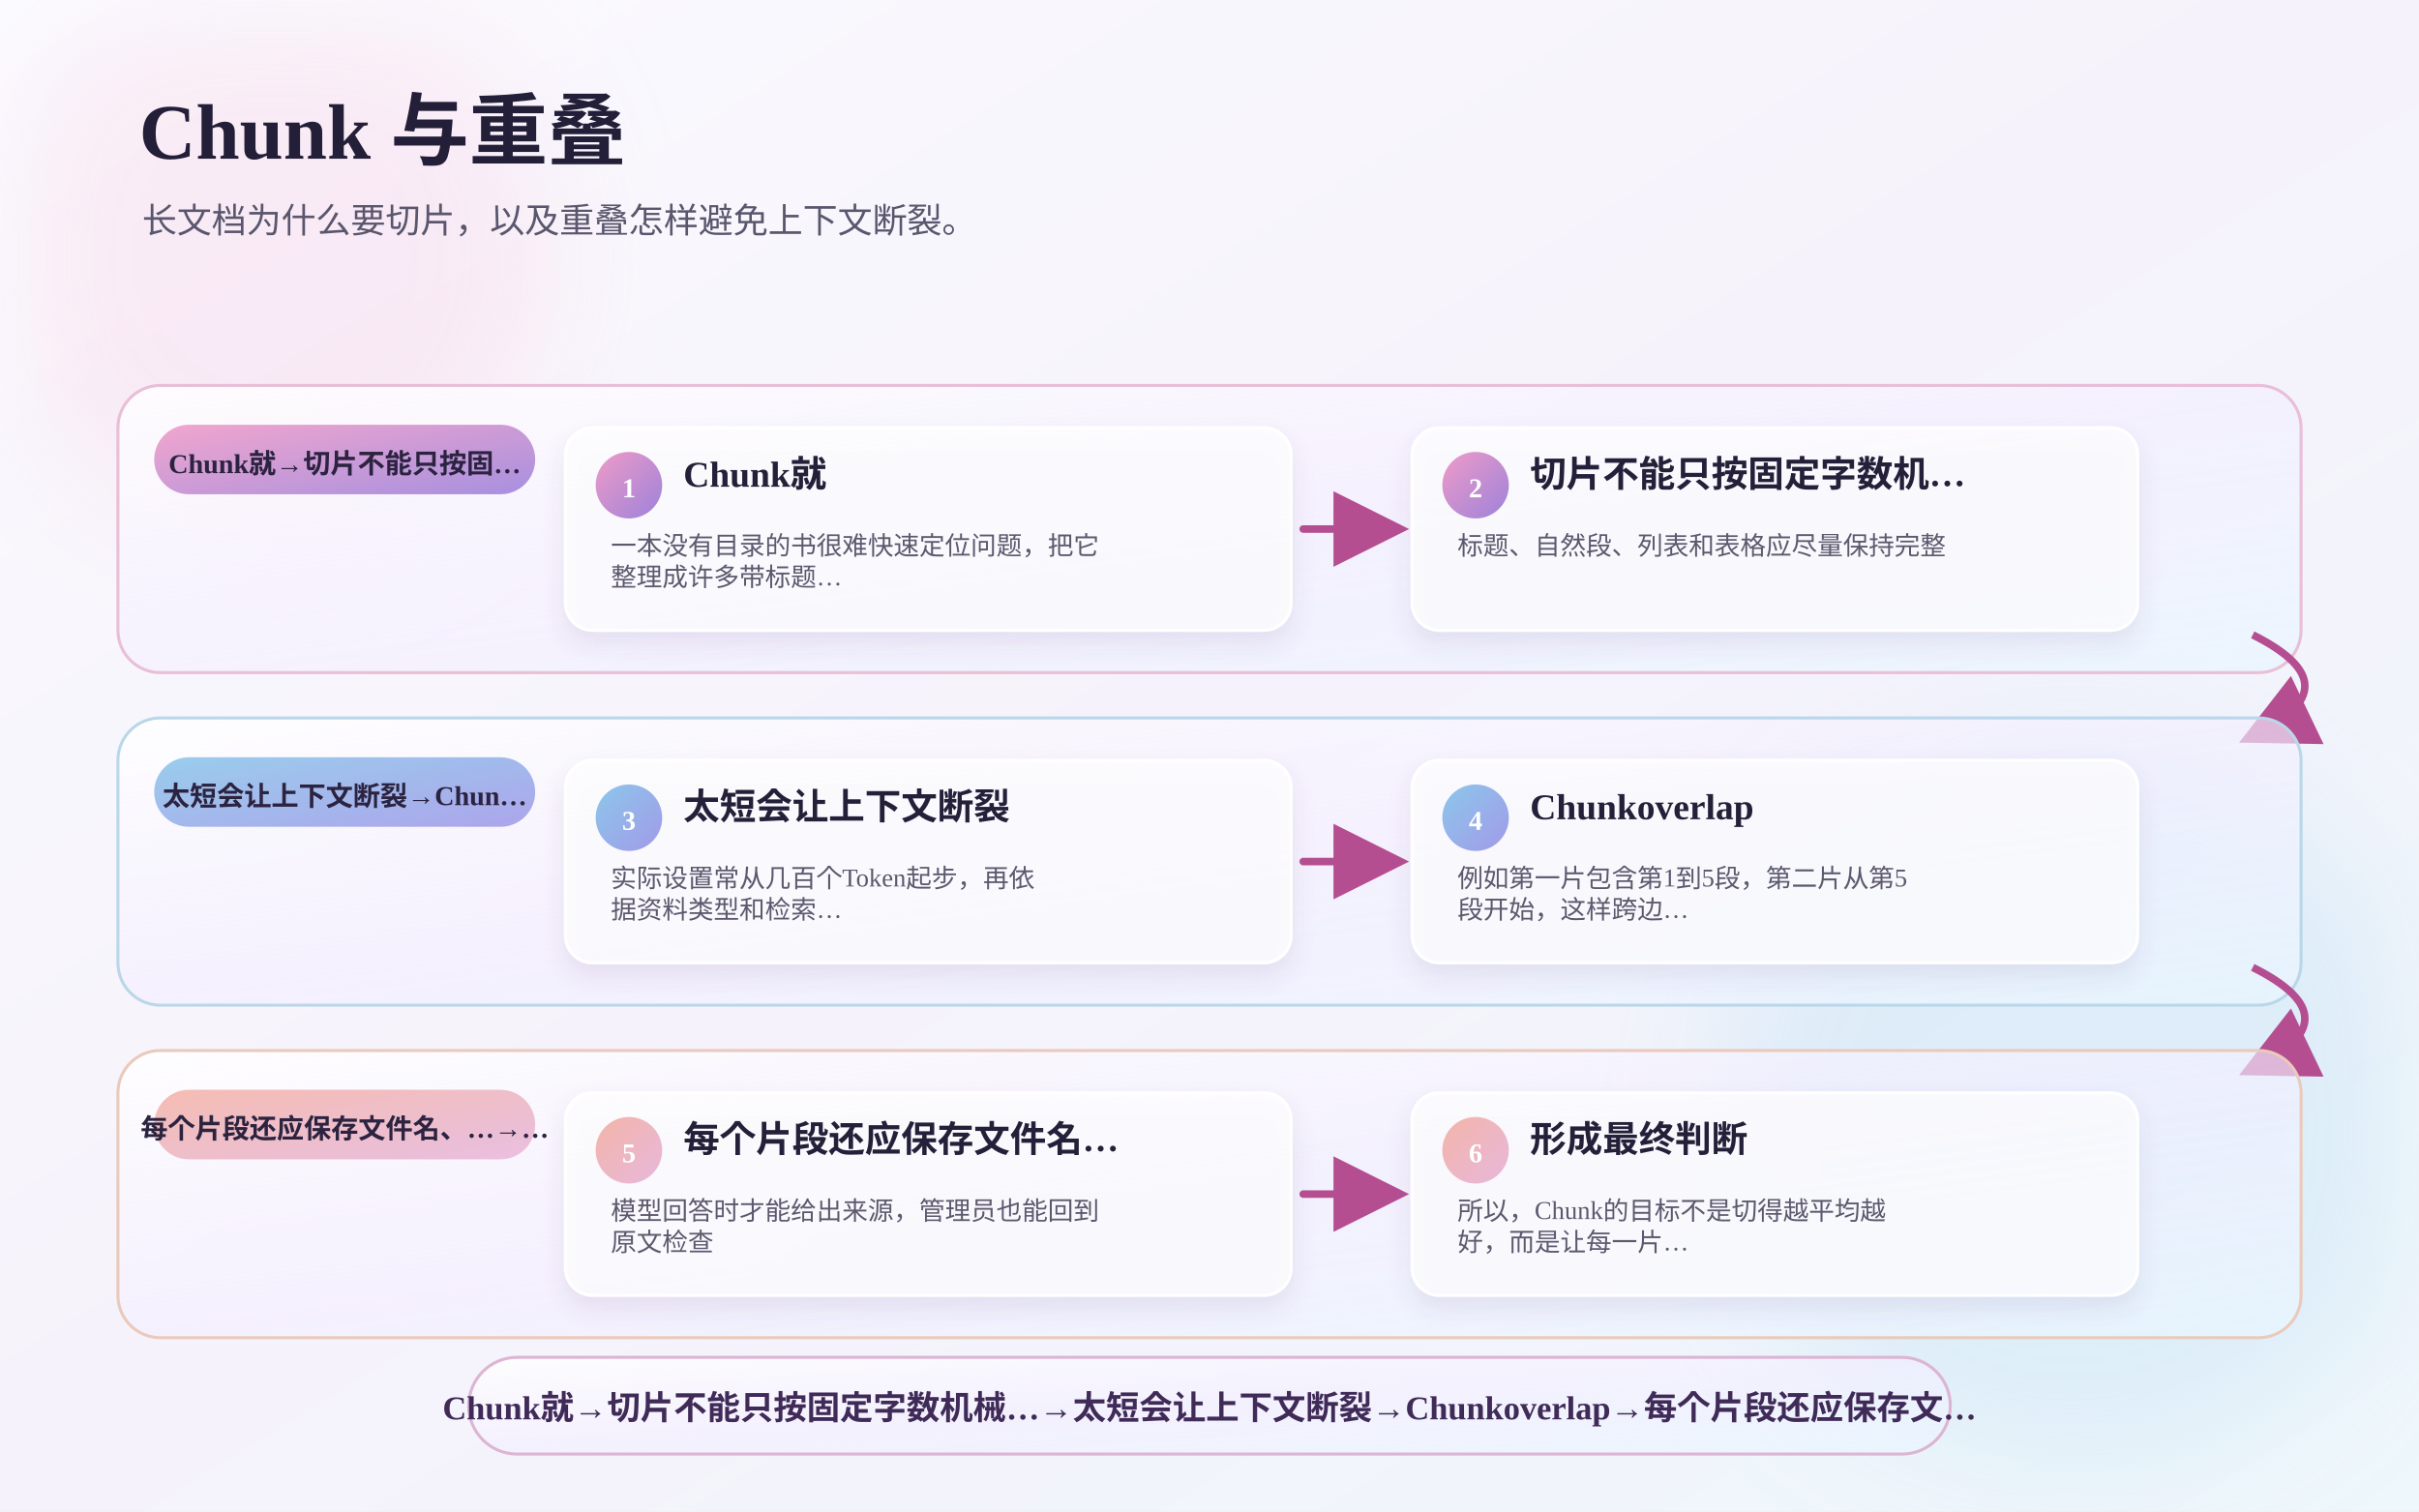
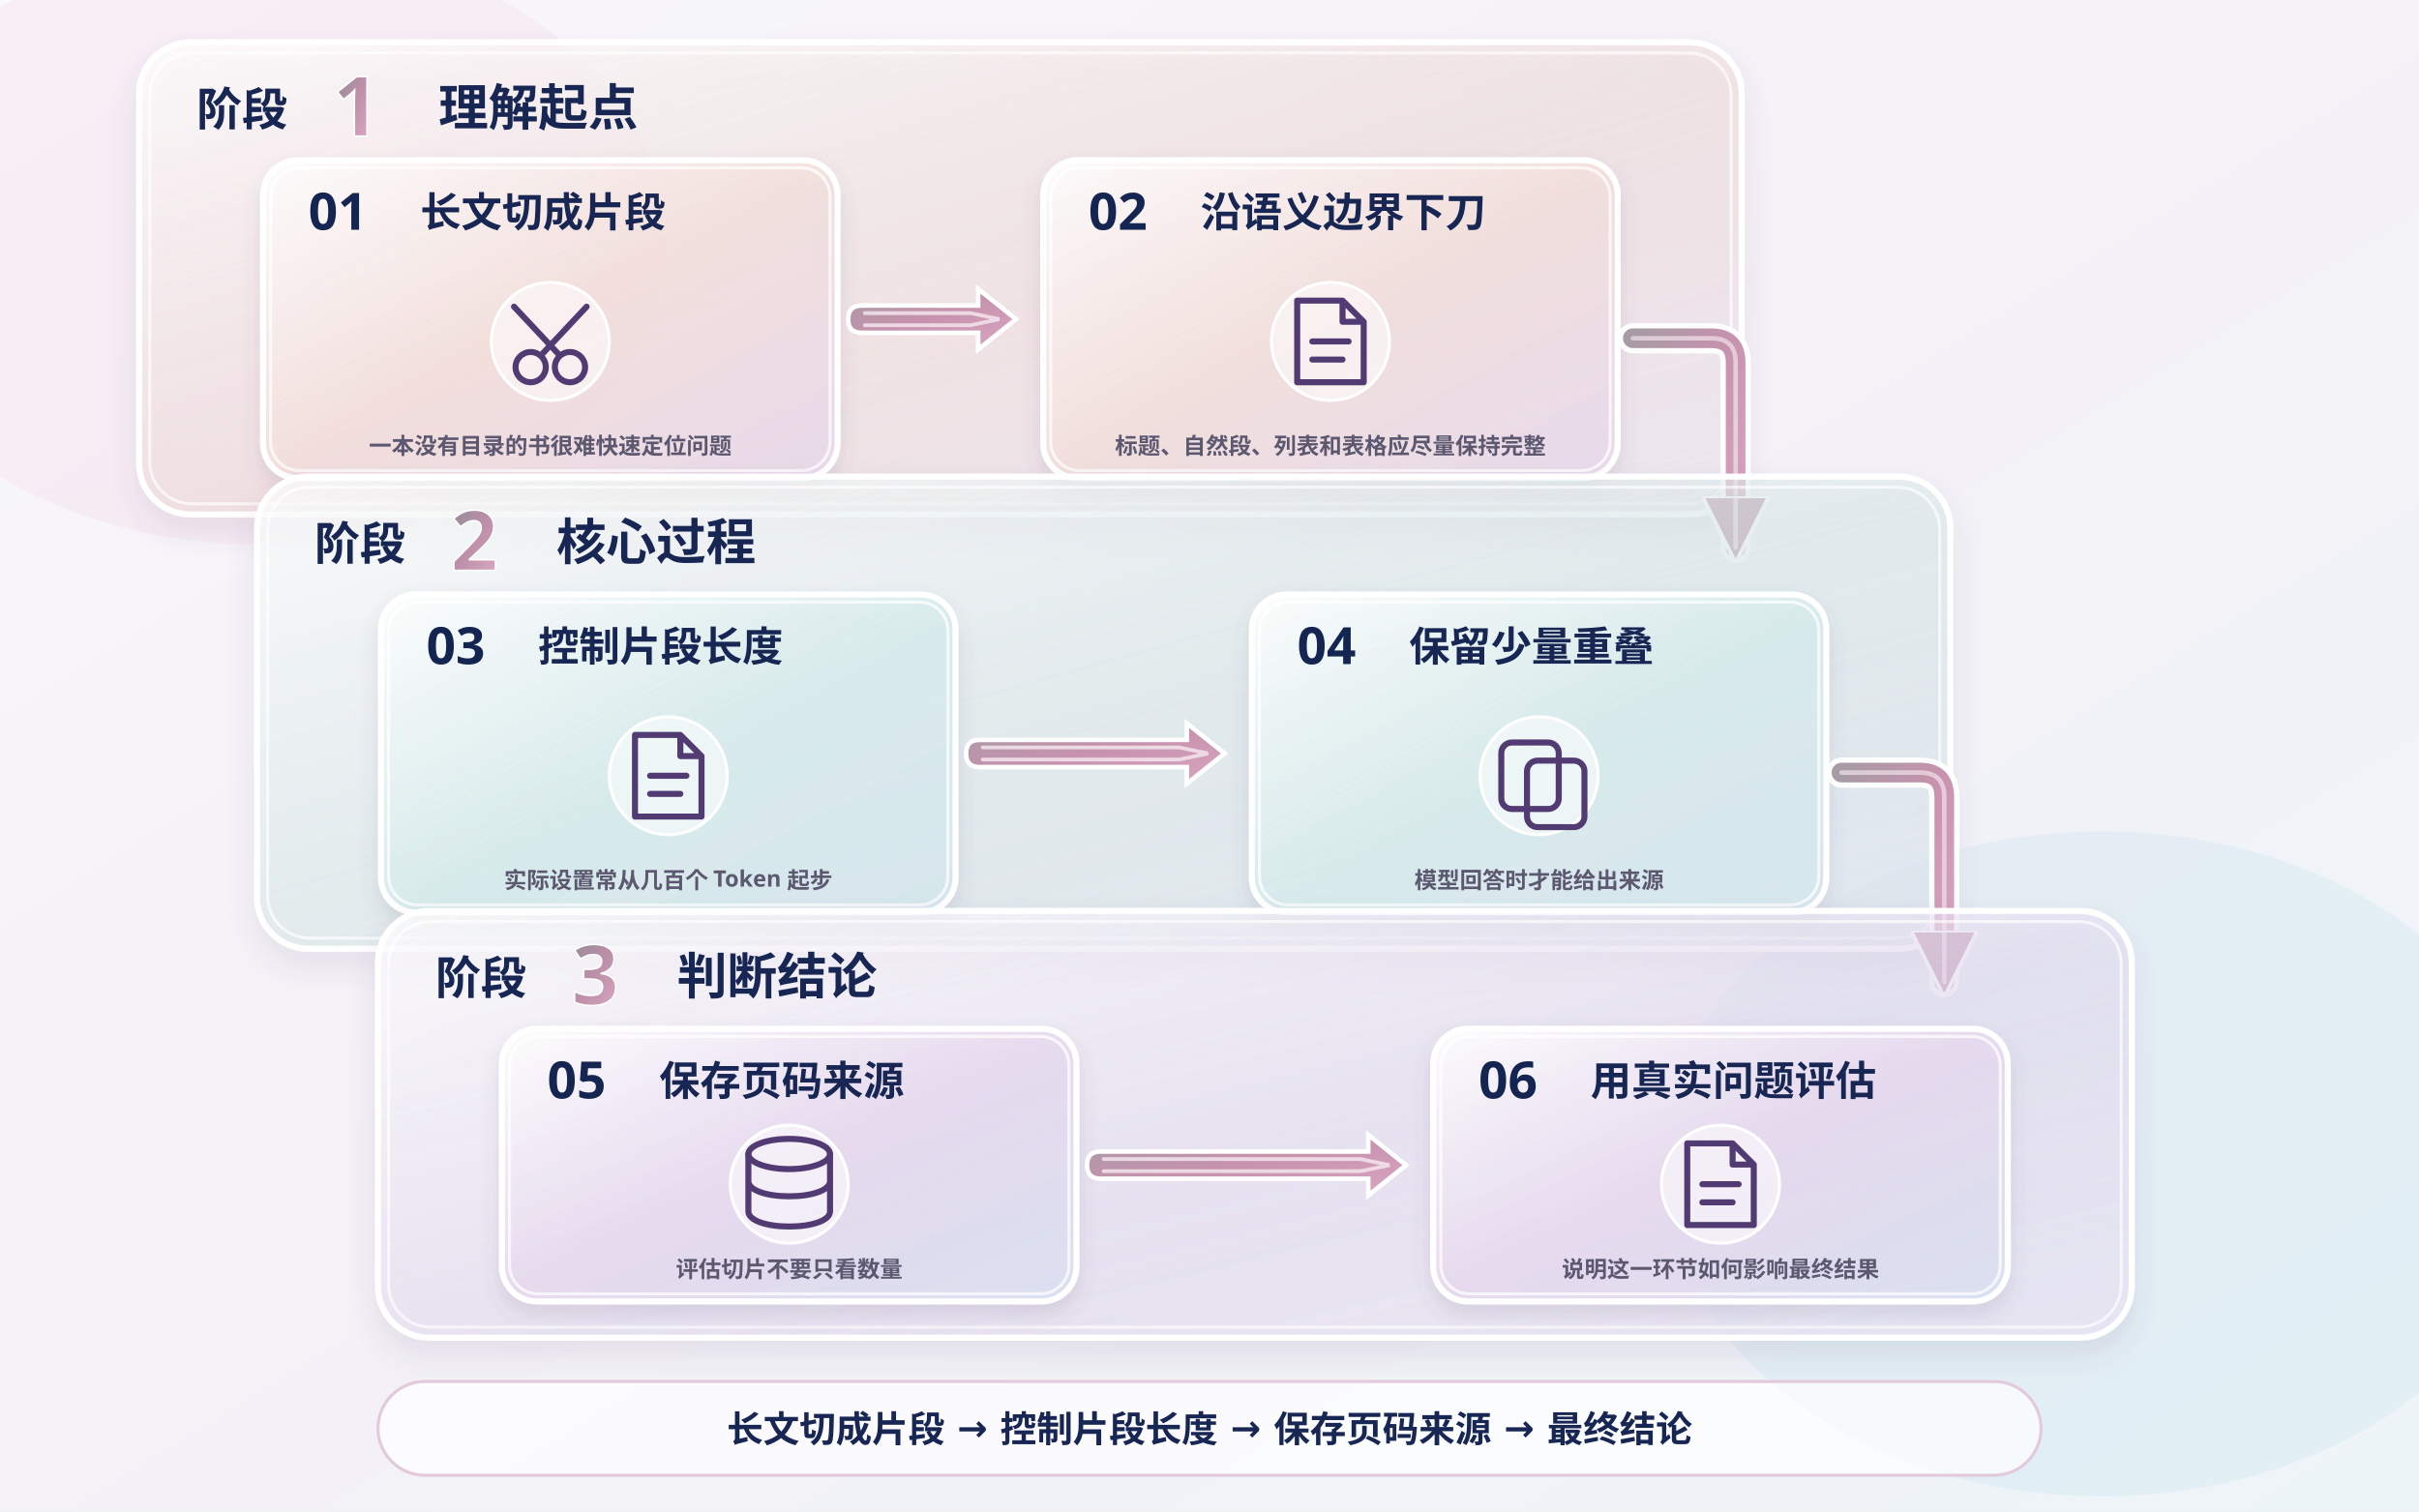
<svg xmlns="http://www.w3.org/2000/svg" width="1600" height="1000" viewBox="0 0 1600 1000">
  <defs>
    <linearGradient id="bg" x1="0" y1="0" x2="1" y2="1">
-       <stop offset="0" stop-color="#fbfbff" />
-       <stop offset=".48" stop-color="#f6f2fb" />
-       <stop offset="1" stop-color="#eef7fb" />
+       <stop stop-color="#f9f8fb" />
+       <stop offset=".48" stop-color="#f4f1f7" />
+       <stop offset="1" stop-color="#edf4f8" />
    </linearGradient>
-     <linearGradient id="pink" x1="0" y1="0" x2="1" y2="1">
-       <stop stop-color="#ef9bc7" />
-       <stop offset="1" stop-color="#9d82db" />
+     <linearGradient id="stageWarm" x1="0" y1="0" x2="1" y2="1">
+       <stop stop-color="#fff" stop-opacity=".76" />
+       <stop offset=".55" stop-color="#f0d9d6" stop-opacity=".48" />
+       <stop offset="1" stop-color="#eee7f3" stop-opacity=".66" />
    </linearGradient>
-     <linearGradient id="blue" x1="0" y1="0" x2="1" y2="1">
-       <stop stop-color="#8cc7eb" />
-       <stop offset="1" stop-color="#a29ae8" />
+     <linearGradient id="stageCool" x1="0" y1="0" x2="1" y2="1">
+       <stop stop-color="#fff" stop-opacity=".77" />
+       <stop offset=".55" stop-color="#d8e9e8" stop-opacity=".54" />
+       <stop offset="1" stop-color="#e0e6f2" stop-opacity=".65" />
    </linearGradient>
-     <linearGradient id="peach" x1="0" y1="0" x2="1" y2="1">
-       <stop stop-color="#f3b4a8" />
-       <stop offset="1" stop-color="#e8b8dc" />
+     <linearGradient id="stageViolet" x1="0" y1="0" x2="1" y2="1">
+       <stop stop-color="#fff" stop-opacity=".78" />
+       <stop offset=".55" stop-color="#e5ddf1" stop-opacity=".58" />
+       <stop offset="1" stop-color="#ece5f5" stop-opacity=".68" />
    </linearGradient>
-     <linearGradient id="glass" x1="0" y1="0" x2="1" y2="1">
-       <stop stop-color="#ffffff" stop-opacity=".88" />
-       <stop offset=".5" stop-color="#f4efff" stop-opacity=".65" />
-       <stop offset="1" stop-color="#e9f6ff" stop-opacity=".74" />
+     <linearGradient id="cardWarm" x1="0" y1="0" x2="1" y2="1">
+       <stop stop-color="#fff" stop-opacity=".91" />
+       <stop offset=".5" stop-color="#f6e1dd" stop-opacity=".75" />
+       <stop offset="1" stop-color="#e9d8ee" stop-opacity=".78" />
    </linearGradient>
+     <linearGradient id="cardMint" x1="0" y1="0" x2="1" y2="1">
+       <stop stop-color="#fff" stop-opacity=".92" />
+       <stop offset=".5" stop-color="#d9eeee" stop-opacity=".77" />
+       <stop offset="1" stop-color="#d8e8f1" stop-opacity=".78" />
+     </linearGradient>
+     <linearGradient id="cardViolet" x1="0" y1="0" x2="1" y2="1">
+       <stop stop-color="#fff" stop-opacity=".92" />
+       <stop offset=".5" stop-color="#e8daf0" stop-opacity=".78" />
+       <stop offset="1" stop-color="#d9e2f3" stop-opacity=".8" />
+     </linearGradient>
+     <linearGradient id="arrowGrad" x1="0" y1="0" x2="1" y2="1">
+       <stop stop-color="#a79ba5" />
+       <stop offset=".48" stop-color="#c792ad" />
+       <stop offset="1" stop-color="#d9a6c2" />
+     </linearGradient>
+     <linearGradient id="numberGrad" x1="0" y1="0" x2="1" y2="1">
+       <stop stop-color="#978d98" />
+       <stop offset=".5" stop-color="#bd8fa9" />
+       <stop offset="1" stop-color="#d7a5bf" />
+     </linearGradient>
+     <filter id="stageShadow" x="-20%" y="-20%" width="140%" height="150%">
+       <feDropShadow dx="0" dy="10" stdDeviation="9" flood-color="#5f5674" flood-opacity=".16" />
+     </filter>
    <filter id="shadow" x="-20%" y="-20%" width="140%" height="150%">
-       <feDropShadow dx="0" dy="8" stdDeviation="7" flood-color="#6b568f" flood-opacity=".15" />
+       <feDropShadow dx="0" dy="7" stdDeviation="6" flood-color="#665875" flood-opacity=".16" />
    </filter>
-     <filter id="soft" x="-30%" y="-30%" width="160%" height="160%">
-       <feGaussianBlur stdDeviation="42" />
-     </filter>
-     <marker id="arrow" markerWidth="10" markerHeight="10" refX="8" refY="5" orient="auto">
-       <path d="M0,0 L10,5 L0,10 Z" fill="#b54e91" />
+     <marker id="arrow" markerUnits="userSpaceOnUse" markerWidth="44" markerHeight="44" refX="34" refY="22" orient="auto">
+       <path d="M0 0L44 22L0 44Z" fill="#bd91aa" stroke="#fff" stroke-width="2.5" />
    </marker>
  </defs>
  <rect width="1600" height="1000" fill="url(#bg)" />
-   <circle cx="180" cy="170" r="190" fill="#f4add0" opacity=".18" filter="url(#soft)" />
-   <circle cx="1370" cy="730" r="240" fill="#87c8ec" opacity=".18" filter="url(#soft)" />
-   <text x="92" y="105" text-anchor="start" font-size="52" font-weight="760" fill="#231f38">
-     <tspan x="92" dy="0">Chunk 与重叠</tspan>
-   </text>
-   <text x="94" y="154" text-anchor="start" font-size="23" font-weight="500" fill="#59566d">
-     <tspan x="94" dy="0">长文档为什么要切片，以及重叠怎样避免上下文断裂。</tspan>
-   </text>
-   <rect x="78" y="255" width="1444" height="190" rx="28" fill="url(#glass)" stroke="#e8bfd7" stroke-width="2" />
-   <rect x="102" y="281" width="252" height="46" rx="23" fill="url(#pink)" opacity=".88" />
-   <text x="228" y="313" text-anchor="middle" font-size="18" font-weight="740" fill="#2b2340">
-     <tspan x="228" dy="0">Chunk就→切片不能只按固…</tspan>
-   </text>
-   <rect x="374.0" y="283" width="480" height="134" rx="18" fill="#ffffff" fill-opacity=".74" stroke="#ffffff" stroke-width="2" filter="url(#shadow)" />
-   <circle cx="416.0" cy="321" r="22" fill="url(#pink)" />
-   <text x="416.0" y="329" text-anchor="middle" font-size="18" font-weight="800" fill="#ffffff">
-     <tspan x="416.0" dy="0">1</tspan>
-   </text>
-   <text x="452.0" y="322" text-anchor="start" font-size="24" font-weight="760" fill="#252039">
-     <tspan x="452.0" dy="0">Chunk就</tspan>
-   </text>
-   <text x="404.0" y="367" text-anchor="start" font-size="17" font-weight="480" fill="#5d586e">
-     <tspan x="404.0" dy="0">一本没有目录的书很难快速定位问题，把它</tspan>
-     <tspan x="404.0" dy="20.74">整理成许多带标题…</tspan>
-   </text>
-   <path d="M 862.0 350 L 922.0 350" stroke="#b54e91" stroke-width="5" stroke-linecap="round" marker-end="url(#arrow)" />
-   <rect x="934.0" y="283" width="480" height="134" rx="18" fill="#ffffff" fill-opacity=".74" stroke="#ffffff" stroke-width="2" filter="url(#shadow)" />
-   <circle cx="976.0" cy="321" r="22" fill="url(#pink)" />
-   <text x="976.0" y="329" text-anchor="middle" font-size="18" font-weight="800" fill="#ffffff">
-     <tspan x="976.0" dy="0">2</tspan>
-   </text>
-   <text x="1012.0" y="322" text-anchor="start" font-size="24" font-weight="760" fill="#252039">
-     <tspan x="1012.0" dy="0">切片不能只按固定字数机…</tspan>
-   </text>
-   <text x="964.0" y="367" text-anchor="start" font-size="17" font-weight="480" fill="#5d586e">
-     <tspan x="964.0" dy="0">标题、自然段、列表和表格应尽量保持完整</tspan>
-   </text>
-   <path d="M 1490 420 C 1536 443,1536 465,1490 487" fill="none" stroke="#b54e91" stroke-width="5" marker-end="url(#arrow)" />
-   <rect x="78" y="475" width="1444" height="190" rx="28" fill="url(#glass)" stroke="#bad7ea" stroke-width="2" />
-   <rect x="102" y="501" width="252" height="46" rx="23" fill="url(#blue)" opacity=".88" />
-   <text x="228" y="533" text-anchor="middle" font-size="18" font-weight="740" fill="#2b2340">
-     <tspan x="228" dy="0">太短会让上下文断裂→Chun…</tspan>
-   </text>
-   <rect x="374.0" y="503" width="480" height="134" rx="18" fill="#ffffff" fill-opacity=".74" stroke="#ffffff" stroke-width="2" filter="url(#shadow)" />
-   <circle cx="416.0" cy="541" r="22" fill="url(#blue)" />
-   <text x="416.0" y="549" text-anchor="middle" font-size="18" font-weight="800" fill="#ffffff">
-     <tspan x="416.0" dy="0">3</tspan>
-   </text>
-   <text x="452.0" y="542" text-anchor="start" font-size="24" font-weight="760" fill="#252039">
-     <tspan x="452.0" dy="0">太短会让上下文断裂</tspan>
-   </text>
-   <text x="404.0" y="587" text-anchor="start" font-size="17" font-weight="480" fill="#5d586e">
-     <tspan x="404.0" dy="0">实际设置常从几百个Token起步，再依</tspan>
-     <tspan x="404.0" dy="20.74">据资料类型和检索…</tspan>
-   </text>
-   <path d="M 862.0 570 L 922.0 570" stroke="#b54e91" stroke-width="5" stroke-linecap="round" marker-end="url(#arrow)" />
-   <rect x="934.0" y="503" width="480" height="134" rx="18" fill="#ffffff" fill-opacity=".74" stroke="#ffffff" stroke-width="2" filter="url(#shadow)" />
-   <circle cx="976.0" cy="541" r="22" fill="url(#blue)" />
-   <text x="976.0" y="549" text-anchor="middle" font-size="18" font-weight="800" fill="#ffffff">
-     <tspan x="976.0" dy="0">4</tspan>
-   </text>
-   <text x="1012.0" y="542" text-anchor="start" font-size="24" font-weight="760" fill="#252039">
-     <tspan x="1012.0" dy="0">Chunkoverlap</tspan>
-   </text>
-   <text x="964.0" y="587" text-anchor="start" font-size="17" font-weight="480" fill="#5d586e">
-     <tspan x="964.0" dy="0">例如第一片包含第1到5段，第二片从第5</tspan>
-     <tspan x="964.0" dy="20.74">段开始，这样跨边…</tspan>
-   </text>
-   <path d="M 1490 640 C 1536 663,1536 685,1490 707" fill="none" stroke="#b54e91" stroke-width="5" marker-end="url(#arrow)" />
-   <rect x="78" y="695" width="1444" height="190" rx="28" fill="url(#glass)" stroke="#e9cabc" stroke-width="2" />
-   <rect x="102" y="721" width="252" height="46" rx="23" fill="url(#peach)" opacity=".88" />
-   <text x="228" y="753" text-anchor="middle" font-size="18" font-weight="740" fill="#2b2340">
-     <tspan x="228" dy="0">每个片段还应保存文件名、…→…</tspan>
-   </text>
-   <rect x="374.0" y="723" width="480" height="134" rx="18" fill="#ffffff" fill-opacity=".74" stroke="#ffffff" stroke-width="2" filter="url(#shadow)" />
-   <circle cx="416.0" cy="761" r="22" fill="url(#peach)" />
-   <text x="416.0" y="769" text-anchor="middle" font-size="18" font-weight="800" fill="#ffffff">
-     <tspan x="416.0" dy="0">5</tspan>
-   </text>
-   <text x="452.0" y="762" text-anchor="start" font-size="24" font-weight="760" fill="#252039">
-     <tspan x="452.0" dy="0">每个片段还应保存文件名…</tspan>
-   </text>
-   <text x="404.0" y="807" text-anchor="start" font-size="17" font-weight="480" fill="#5d586e">
-     <tspan x="404.0" dy="0">模型回答时才能给出来源，管理员也能回到</tspan>
-     <tspan x="404.0" dy="20.74">原文检查</tspan>
-   </text>
-   <path d="M 862.0 790 L 922.0 790" stroke="#b54e91" stroke-width="5" stroke-linecap="round" marker-end="url(#arrow)" />
-   <rect x="934.0" y="723" width="480" height="134" rx="18" fill="#ffffff" fill-opacity=".74" stroke="#ffffff" stroke-width="2" filter="url(#shadow)" />
-   <circle cx="976.0" cy="761" r="22" fill="url(#peach)" />
-   <text x="976.0" y="769" text-anchor="middle" font-size="18" font-weight="800" fill="#ffffff">
-     <tspan x="976.0" dy="0">6</tspan>
-   </text>
-   <text x="1012.0" y="762" text-anchor="start" font-size="24" font-weight="760" fill="#252039">
-     <tspan x="1012.0" dy="0">形成最终判断</tspan>
-   </text>
-   <text x="964.0" y="807" text-anchor="start" font-size="17" font-weight="480" fill="#5d586e">
-     <tspan x="964.0" dy="0">所以，Chunk的目标不是切得越平均越</tspan>
-     <tspan x="964.0" dy="20.74">好，而是让每一片…</tspan>
-   </text>
-   <rect x="310" y="898" width="980" height="64" rx="32" fill="url(#glass)" stroke="#dcb5d3" stroke-width="2" />
-   <text x="800" y="939" text-anchor="middle" font-size="22" font-weight="760" fill="#402b58">
-     <tspan x="800" dy="0">Chunk就→切片不能只按固定字数机械…→太短会让上下文断裂→Chunkoverlap→每个片段还应保存文…</tspan>
-   </text>
+   <ellipse cx="170" cy="160" rx="270" ry="200" fill="#eeb9d0" opacity=".14" />
+   <ellipse cx="1390" cy="770" rx="290" ry="220" fill="#9acfe4" opacity=".14" />
+   <g filter="url(#stageShadow)">
+     <rect x="92" y="28.0" width="1060" height="312.333" rx="34" fill="url(#stageWarm)" stroke="#fff" stroke-width="4" />
+     <rect x="99" y="35.0" width="1046" height="298.333" rx="28" fill="none" stroke="#fff" stroke-opacity=".66" stroke-width="2" />
+   </g>
+   <text x="130" y="83.0" text-anchor="start" font-family="Noto Sans SC, Microsoft YaHei, sans-serif" font-size="30" font-weight="850" fill="#172653">阶段</text>
+   <text x="220" y="90.0" font-family="Noto Sans SC, Microsoft YaHei, sans-serif" font-size="55" font-weight="950" fill="url(#numberGrad)" stroke="#fff" stroke-width="1">1</text>
+   <text x="290" y="83.0" text-anchor="start" font-family="Noto Sans SC, Microsoft YaHei, sans-serif" font-size="33" font-weight="900" fill="#172653">理解起点</text>
+   <g filter="url(#shadow)">
+     <rect x="174" y="106.0" width="380" height="210.333" rx="23" fill="url(#cardWarm)" stroke="#fff" stroke-width="4" />
+     <rect x="179" y="111.0" width="370" height="200.333" rx="19" fill="none" stroke="#fff" stroke-opacity=".72" stroke-width="2" />
+   </g>
+   <text x="204" y="152.0" text-anchor="start" font-family="Noto Sans SC, Microsoft YaHei, sans-serif" font-size="34" font-weight="900" fill="#142552">01</text>
+   <text x="278" y="150.0" text-anchor="start" font-family="Noto Sans SC, Microsoft YaHei, sans-serif" font-size="27" font-weight="850" fill="#172653">长文切成片段</text>
+   <circle cx="364.0" cy="225.89" r="39" fill="#fff" fill-opacity=".54" stroke="#fff" stroke-width="2" />
+   <circle cx="351.0" cy="242.89" r="10" fill="none" stroke="#513b72" stroke-width="4" stroke-linecap="round" stroke-linejoin="round" />
+   <circle cx="377.0" cy="242.89" r="10" fill="none" stroke="#513b72" stroke-width="4" stroke-linecap="round" stroke-linejoin="round" />
+   <path d="M358.0,234.89L388.0,202.89 M370.0,234.89L340.0,202.89" fill="none" stroke="#513b72" stroke-width="4" stroke-linecap="round" stroke-linejoin="round" />
+   <text x="364.0" y="300.333" text-anchor="middle" font-family="Noto Sans SC, Microsoft YaHei, sans-serif" font-size="15" font-weight="580" fill="#5c5870">一本没有目录的书很难快速定位问题</text>
+   <g filter="url(#shadow)">
+     <rect x="690" y="106.0" width="380" height="210.333" rx="23" fill="url(#cardWarm)" stroke="#fff" stroke-width="4" />
+     <rect x="695" y="111.0" width="370" height="200.333" rx="19" fill="none" stroke="#fff" stroke-opacity=".72" stroke-width="2" />
+   </g>
+   <text x="720" y="152.0" text-anchor="start" font-family="Noto Sans SC, Microsoft YaHei, sans-serif" font-size="34" font-weight="900" fill="#142552">02</text>
+   <text x="794" y="150.0" text-anchor="start" font-family="Noto Sans SC, Microsoft YaHei, sans-serif" font-size="27" font-weight="850" fill="#172653">沿语义边界下刀</text>
+   <circle cx="880.0" cy="225.89" r="39" fill="#fff" fill-opacity=".54" stroke="#fff" stroke-width="2" />
+   <path d="M858.0,198.89h30l14,14v40h-44z M888.0,198.89v14h14 M868.0,225.89h24 M868.0,237.89h20" fill="none" stroke="#513b72" stroke-width="4" stroke-linecap="round" stroke-linejoin="round" />
+   <text x="880.0" y="300.333" text-anchor="middle" font-family="Noto Sans SC, Microsoft YaHei, sans-serif" font-size="15" font-weight="580" fill="#5c5870">标题、自然段、列表和表格应尽量保持完整</text>
+   <g>
+     <path d="M570 202.167 H647 V191.167 L672 211.167 L647 231.167 V220.167 H570         Q561 220.167 561 211.167 Q561 202.167 570 202.167 Z" fill="url(#arrowGrad)" stroke="#fff" stroke-width="3" />
+     <path d="M572 207.167 H642 L661 211.167 L642 215.167 H572" fill="none" stroke="#f5e8ef" stroke-opacity=".82" stroke-width="2.5" stroke-linecap="round" />
+   </g>
+   <g>
+     <path d="M1080 223.787 H1132 Q1148 223.787 1148 239.787 V362.333" fill="none" stroke="#fff" stroke-opacity=".92" stroke-width="20" stroke-linecap="round" stroke-linejoin="round" />
+     <path d="M1080 223.787 H1132 Q1148 223.787 1148 239.787 V362.333" fill="none" stroke="url(#arrowGrad)" stroke-width="13" stroke-linecap="round" stroke-linejoin="round" marker-end="url(#arrow)" />
+     <path d="M1080 223.787 H1132 Q1148 223.787 1148 239.787 V362.333" fill="none" stroke="#f5e8ef" stroke-opacity=".64" stroke-width="3" stroke-linecap="round" stroke-linejoin="round" />
+   </g>
+   <g filter="url(#stageShadow)">
+     <rect x="170" y="315.333" width="1120" height="312.333" rx="34" fill="url(#stageCool)" stroke="#fff" stroke-width="4" />
+     <rect x="177" y="322.333" width="1106" height="298.333" rx="28" fill="none" stroke="#fff" stroke-opacity=".66" stroke-width="2" />
+   </g>
+   <text x="208" y="370.333" text-anchor="start" font-family="Noto Sans SC, Microsoft YaHei, sans-serif" font-size="30" font-weight="850" fill="#172653">阶段</text>
+   <text x="298" y="377.333" font-family="Noto Sans SC, Microsoft YaHei, sans-serif" font-size="55" font-weight="950" fill="url(#numberGrad)" stroke="#fff" stroke-width="1">2</text>
+   <text x="368" y="370.333" text-anchor="start" font-family="Noto Sans SC, Microsoft YaHei, sans-serif" font-size="33" font-weight="900" fill="#172653">核心过程</text>
+   <g filter="url(#shadow)">
+     <rect x="252" y="393.333" width="380" height="210.333" rx="23" fill="url(#cardMint)" stroke="#fff" stroke-width="4" />
+     <rect x="257" y="398.333" width="370" height="200.333" rx="19" fill="none" stroke="#fff" stroke-opacity=".72" stroke-width="2" />
+   </g>
+   <text x="282" y="439.333" text-anchor="start" font-family="Noto Sans SC, Microsoft YaHei, sans-serif" font-size="34" font-weight="900" fill="#142552">03</text>
+   <text x="356" y="437.333" text-anchor="start" font-family="Noto Sans SC, Microsoft YaHei, sans-serif" font-size="27" font-weight="850" fill="#172653">控制片段长度</text>
+   <circle cx="442.0" cy="513.223" r="39" fill="#fff" fill-opacity=".54" stroke="#fff" stroke-width="2" />
+   <path d="M420.0,486.223h30l14,14v40h-44z M450.0,486.223v14h14 M430.0,513.223h24 M430.0,525.223h20" fill="none" stroke="#513b72" stroke-width="4" stroke-linecap="round" stroke-linejoin="round" />
+   <text x="442.0" y="587.667" text-anchor="middle" font-family="Noto Sans SC, Microsoft YaHei, sans-serif" font-size="15" font-weight="580" fill="#5c5870">实际设置常从几百个 Token 起步</text>
+   <g filter="url(#shadow)">
+     <rect x="828" y="393.333" width="380" height="210.333" rx="23" fill="url(#cardMint)" stroke="#fff" stroke-width="4" />
+     <rect x="833" y="398.333" width="370" height="200.333" rx="19" fill="none" stroke="#fff" stroke-opacity=".72" stroke-width="2" />
+   </g>
+   <text x="858" y="439.333" text-anchor="start" font-family="Noto Sans SC, Microsoft YaHei, sans-serif" font-size="34" font-weight="900" fill="#142552">04</text>
+   <text x="932" y="437.333" text-anchor="start" font-family="Noto Sans SC, Microsoft YaHei, sans-serif" font-size="27" font-weight="850" fill="#172653">保留少量重叠</text>
+   <circle cx="1018.0" cy="513.223" r="39" fill="#fff" fill-opacity=".54" stroke="#fff" stroke-width="2" />
+   <rect x="993.0" y="491.223" width="38" height="44" rx="7" fill="none" stroke="#513b72" stroke-width="4" stroke-linecap="round" stroke-linejoin="round" />
+   <rect x="1010.0" y="503.223" width="38" height="44" rx="7" fill="none" stroke="#513b72" stroke-width="4" stroke-linecap="round" stroke-linejoin="round" />
+   <text x="1018.0" y="587.667" text-anchor="middle" font-family="Noto Sans SC, Microsoft YaHei, sans-serif" font-size="15" font-weight="580" fill="#5c5870">模型回答时才能给出来源</text>
+   <g>
+     <path d="M648 489.5 H785 V478.5 L810 498.5 L785 518.5 V507.5 H648         Q639 507.5 639 498.5 Q639 489.5 648 489.5 Z" fill="url(#arrowGrad)" stroke="#fff" stroke-width="3" />
+     <path d="M650 494.5 H780 L799 498.5 L780 502.5 H650" fill="none" stroke="#f5e8ef" stroke-opacity=".82" stroke-width="2.5" stroke-linecap="round" />
+   </g>
+   <g>
+     <path d="M1218 511.12 H1270 Q1286 511.12 1286 527.12 V649.667" fill="none" stroke="#fff" stroke-opacity=".92" stroke-width="20" stroke-linecap="round" stroke-linejoin="round" />
+     <path d="M1218 511.12 H1270 Q1286 511.12 1286 527.12 V649.667" fill="none" stroke="url(#arrowGrad)" stroke-width="13" stroke-linecap="round" stroke-linejoin="round" marker-end="url(#arrow)" />
+     <path d="M1218 511.12 H1270 Q1286 511.12 1286 527.12 V649.667" fill="none" stroke="#f5e8ef" stroke-opacity=".64" stroke-width="3" stroke-linecap="round" stroke-linejoin="round" />
+   </g>
+   <g filter="url(#stageShadow)">
+     <rect x="250" y="602.667" width="1160" height="282.333" rx="34" fill="url(#stageViolet)" stroke="#fff" stroke-width="4" />
+     <rect x="257" y="609.667" width="1146" height="268.333" rx="28" fill="none" stroke="#fff" stroke-opacity=".66" stroke-width="2" />
+   </g>
+   <text x="288" y="657.667" text-anchor="start" font-family="Noto Sans SC, Microsoft YaHei, sans-serif" font-size="30" font-weight="850" fill="#172653">阶段</text>
+   <text x="378" y="664.667" font-family="Noto Sans SC, Microsoft YaHei, sans-serif" font-size="55" font-weight="950" fill="url(#numberGrad)" stroke="#fff" stroke-width="1">3</text>
+   <text x="448" y="657.667" text-anchor="start" font-family="Noto Sans SC, Microsoft YaHei, sans-serif" font-size="33" font-weight="900" fill="#172653">判断结论</text>
+   <g filter="url(#shadow)">
+     <rect x="332" y="680.667" width="380" height="180.333" rx="23" fill="url(#cardViolet)" stroke="#fff" stroke-width="4" />
+     <rect x="337" y="685.667" width="370" height="170.333" rx="19" fill="none" stroke="#fff" stroke-opacity=".72" stroke-width="2" />
+   </g>
+   <text x="362" y="726.667" text-anchor="start" font-family="Noto Sans SC, Microsoft YaHei, sans-serif" font-size="34" font-weight="900" fill="#142552">05</text>
+   <text x="436" y="724.667" text-anchor="start" font-family="Noto Sans SC, Microsoft YaHei, sans-serif" font-size="27" font-weight="850" fill="#172653">保存页码来源</text>
+   <circle cx="522.0" cy="783.457" r="39" fill="#fff" fill-opacity=".54" stroke="#fff" stroke-width="2" />
+   <ellipse cx="522.0" cy="763.457" rx="27" ry="10" fill="none" stroke="#513b72" stroke-width="4" stroke-linecap="round" stroke-linejoin="round" />
+   <path d="M495.0,763.457v38c0,6 12,10 27,10s27-4 27-10v-38 M495.0,781.457c0,6 12,10 27,10s27-4 27-10" fill="none" stroke="#513b72" stroke-width="4" stroke-linecap="round" stroke-linejoin="round" />
+   <text x="522.0" y="845.0" text-anchor="middle" font-family="Noto Sans SC, Microsoft YaHei, sans-serif" font-size="15" font-weight="580" fill="#5c5870">评估切片不要只看数量</text>
+   <g filter="url(#shadow)">
+     <rect x="948" y="680.667" width="380" height="180.333" rx="23" fill="url(#cardViolet)" stroke="#fff" stroke-width="4" />
+     <rect x="953" y="685.667" width="370" height="170.333" rx="19" fill="none" stroke="#fff" stroke-opacity=".72" stroke-width="2" />
+   </g>
+   <text x="978" y="726.667" text-anchor="start" font-family="Noto Sans SC, Microsoft YaHei, sans-serif" font-size="34" font-weight="900" fill="#142552">06</text>
+   <text x="1052" y="724.667" text-anchor="start" font-family="Noto Sans SC, Microsoft YaHei, sans-serif" font-size="27" font-weight="850" fill="#172653">用真实问题评估</text>
+   <circle cx="1138.0" cy="783.457" r="39" fill="#fff" fill-opacity=".54" stroke="#fff" stroke-width="2" />
+   <path d="M1116.0,756.457h30l14,14v40h-44z M1146.0,756.457v14h14 M1126.0,783.457h24 M1126.0,795.457h20" fill="none" stroke="#513b72" stroke-width="4" stroke-linecap="round" stroke-linejoin="round" />
+   <text x="1138.0" y="845.0" text-anchor="middle" font-family="Noto Sans SC, Microsoft YaHei, sans-serif" font-size="15" font-weight="580" fill="#5c5870">说明这一环节如何影响最终结果</text>
+   <g>
+     <path d="M728 761.833 H905 V750.833 L930 770.833 L905 790.833 V779.833 H728         Q719 779.833 719 770.833 Q719 761.833 728 761.833 Z" fill="url(#arrowGrad)" stroke="#fff" stroke-width="3" />
+     <path d="M730 766.833 H900 L919 770.833 L900 774.833 H730" fill="none" stroke="#f5e8ef" stroke-opacity=".82" stroke-width="2.5" stroke-linecap="round" />
+   </g>
+   <rect x="250" y="914" width="1100" height="62" rx="31" fill="#fff" fill-opacity=".72" stroke="#e2c9db" stroke-width="2" />
+   <text x="800" y="954" text-anchor="middle" font-family="Noto Sans SC, Microsoft YaHei, sans-serif" font-size="24" font-weight="850" fill="#172653">长文切成片段  →  控制片段长度  →  保存页码来源  →  最终结论</text>
</svg>
